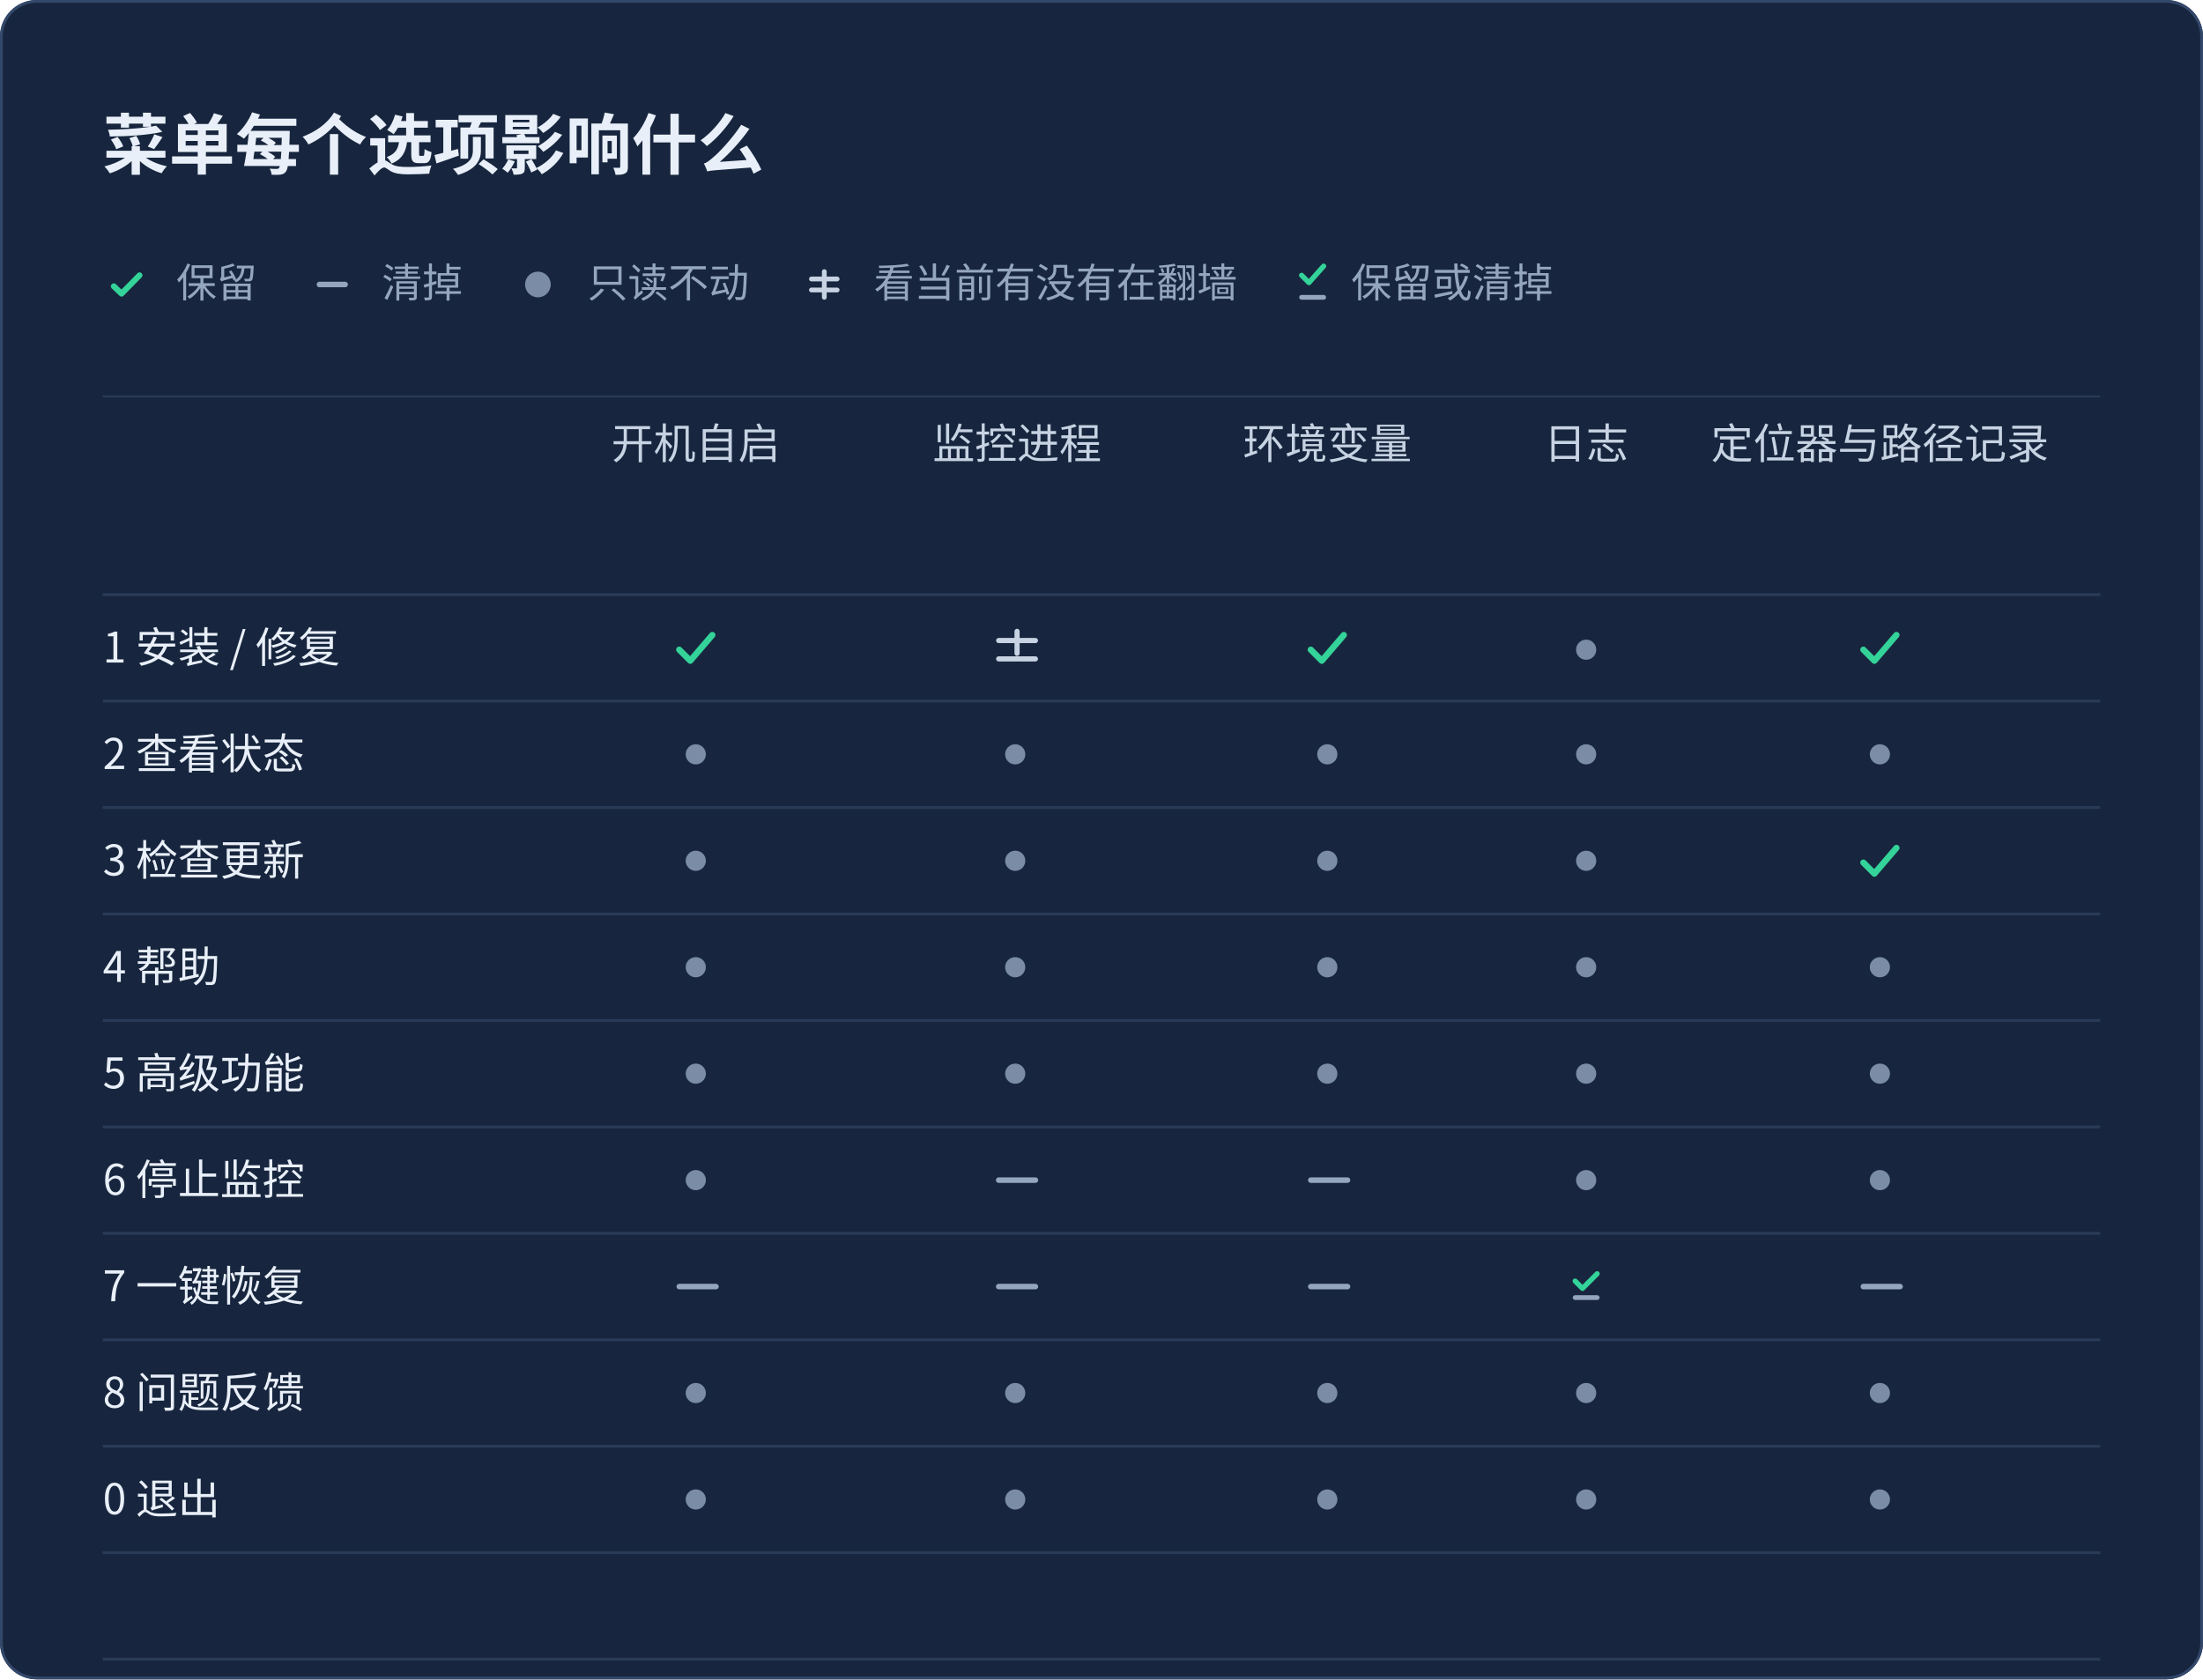
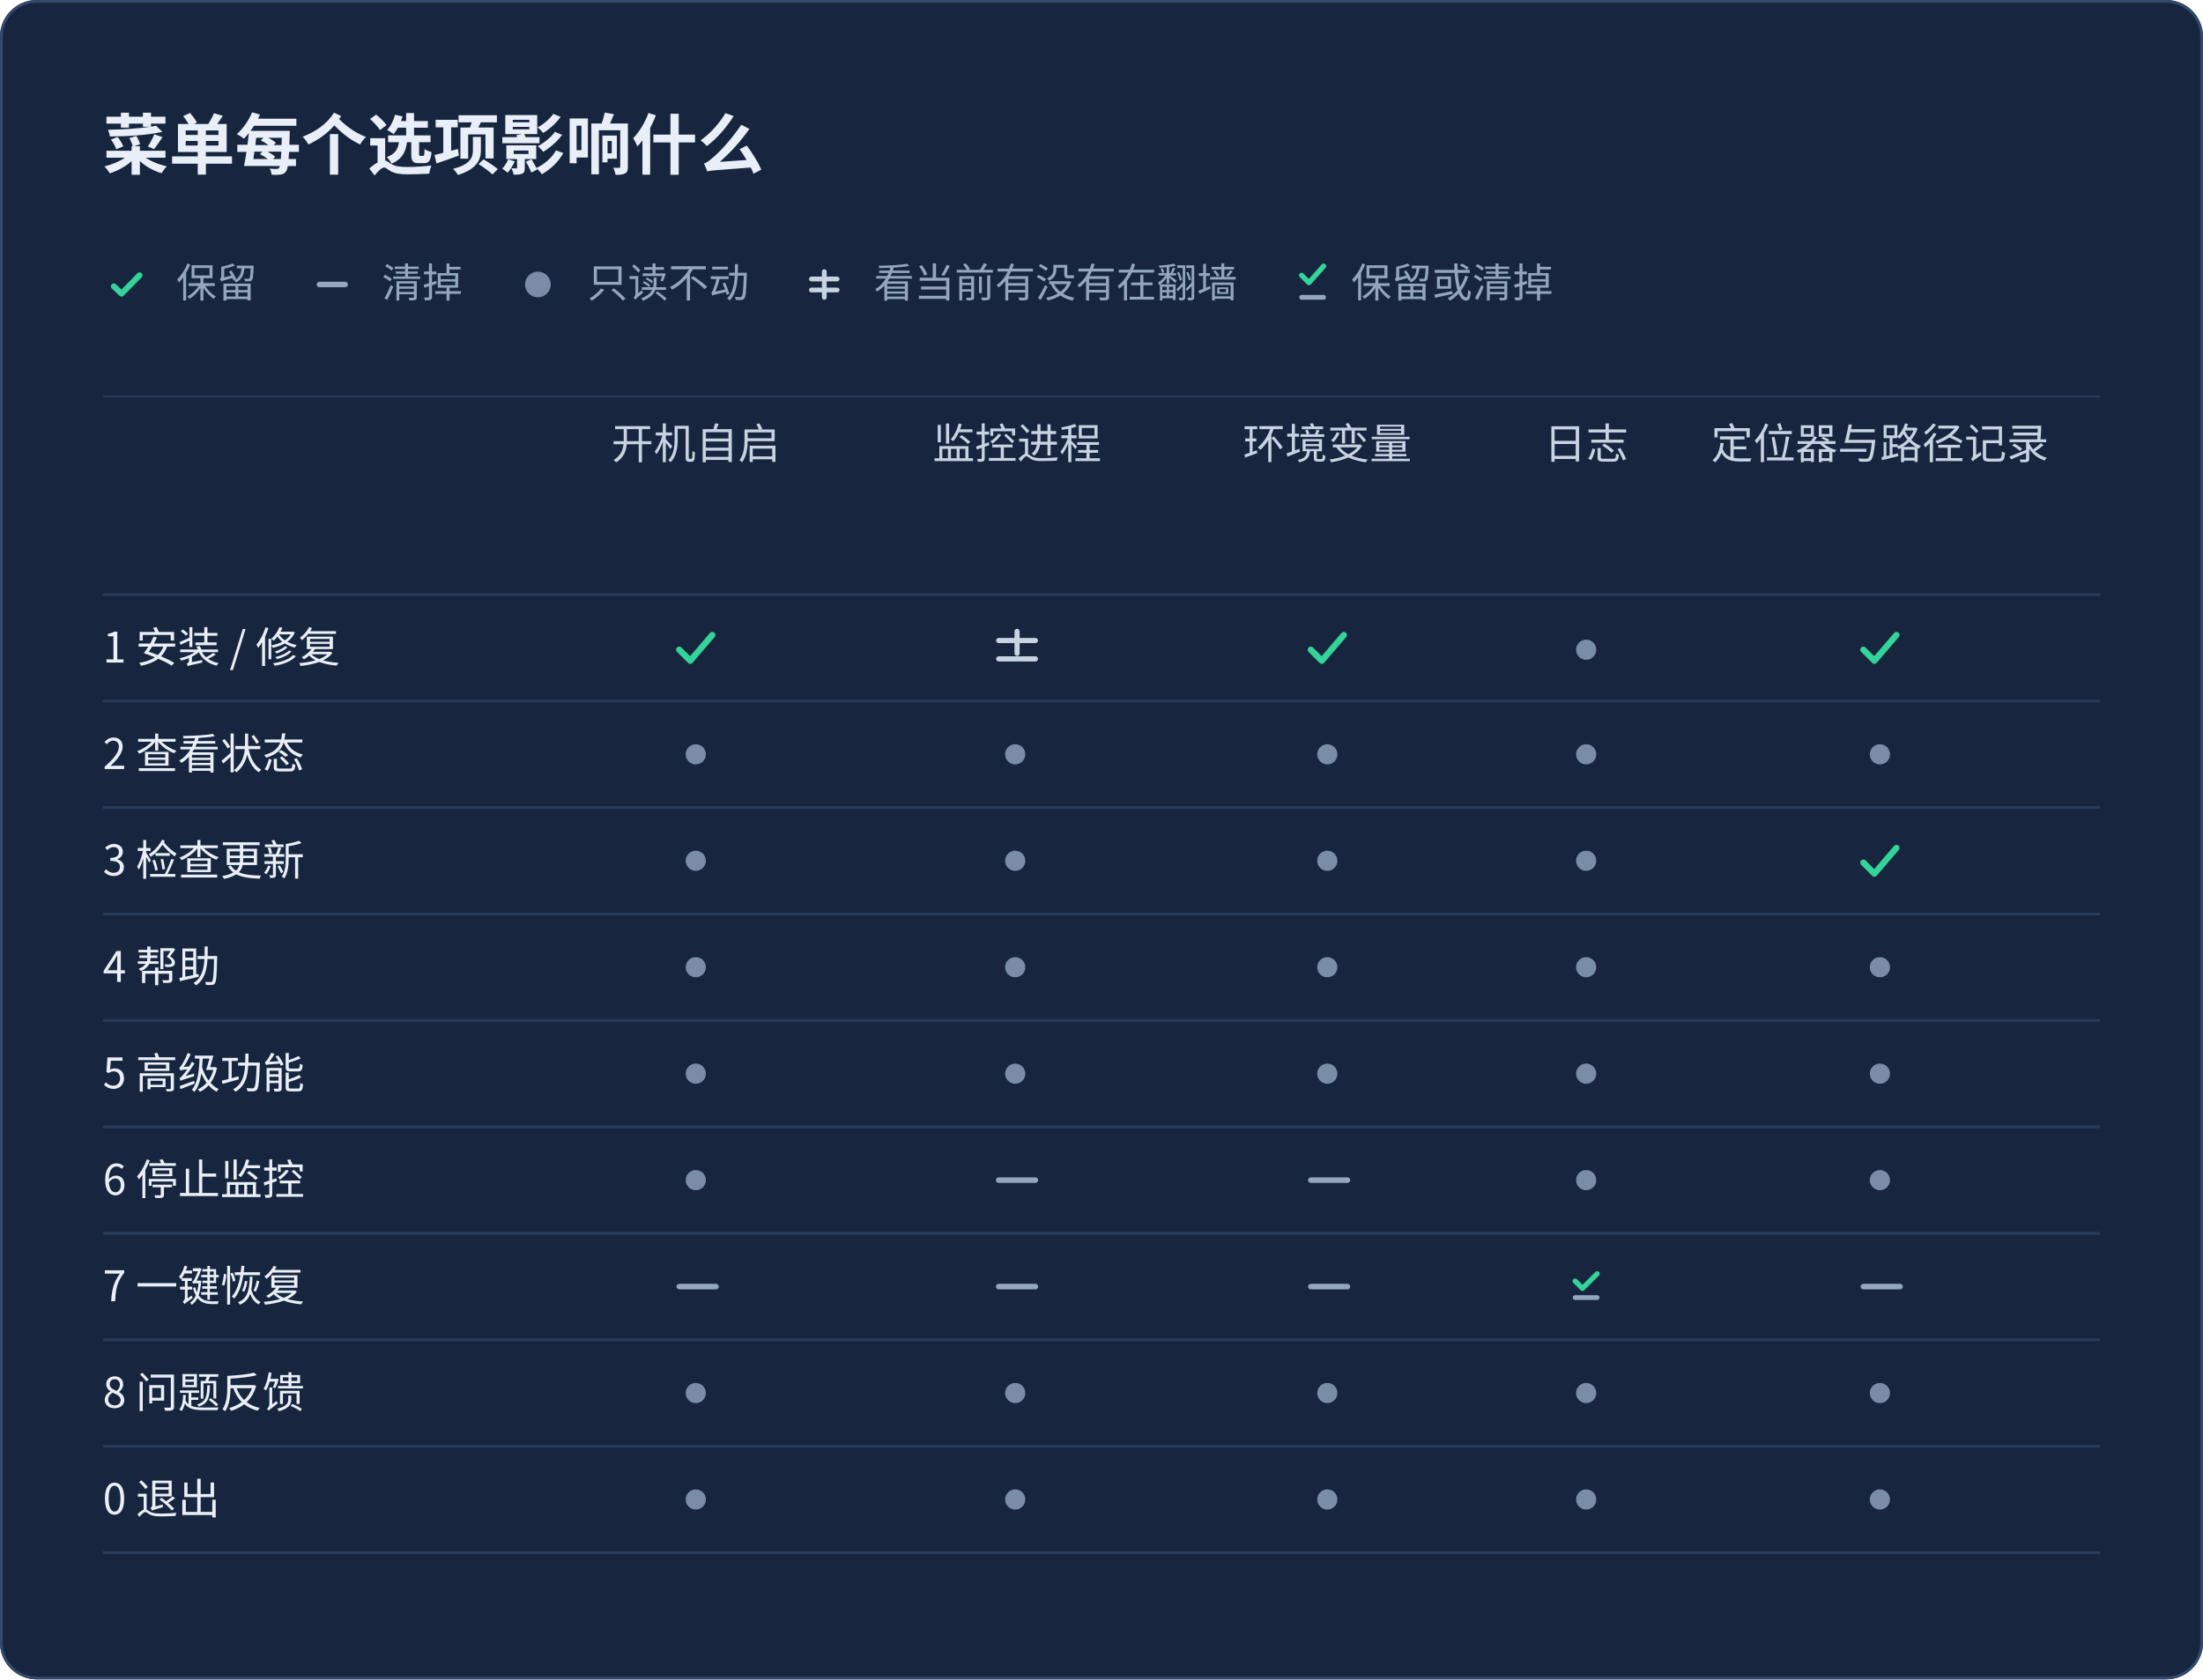
<svg xmlns="http://www.w3.org/2000/svg" width="1200" height="915" viewBox="0 0 1200 915" role="img" aria-labelledby="buttonsTitle buttonsDesc" font-family="-apple-system, BlinkMacSystemFont, 'Segoe UI', 'PingFang SC', 'Microsoft YaHei', 'Noto Sans CJK SC', sans-serif">
  <rect width="1200" height="915" rx="20" fill="#17263E" />
  <rect x="0.75" y="0.75" width="1198.5" height="913.5" rx="19.25" fill="none" stroke="#33486B" stroke-width="1.5" />
  <g id="heading">
    <text x="56" y="92" font-size="36" font-weight="700" fill="#E9EFF8">菜单每个选项影响什么</text>
  </g>
  <g id="legend">
    <g data-cx="69">
      <path d="M62 156 L66.2 160 L76 150" fill="none" stroke="#34D399" stroke-width="3.2" stroke-linecap="round" stroke-linejoin="round" />
    </g>
    <text x="96" y="162" font-size="22" fill="#94A6BE" textLength="44" lengthAdjust="spacing">保留</text>
    <g data-cx="181">
      <path d="M174 155H188" fill="none" stroke="#94A6BE" stroke-width="3" stroke-linecap="round" />
    </g>
    <text x="208" y="162" font-size="22" fill="#94A6BE" textLength="44" lengthAdjust="spacing">清掉</text>
    <g data-cx="293">
      <circle cx="293" cy="155" r="7" fill="#7A8CA6" />
    </g>
    <text x="320" y="162" font-size="22" fill="#94A6BE" textLength="88" lengthAdjust="spacing">只读不动</text>
    <g data-cx="449">
      <path d="M442 152 H456 M449 148 V162 M442 158 H456" fill="none" stroke="#C7D3E3" stroke-width="2.6" stroke-linecap="round" />
    </g>
    <text x="476" y="162" font-size="22" fill="#94A6BE" textLength="198" lengthAdjust="spacing">看当前有没有在翻墙</text>
    <g data-cx="715">
      <path d="M709 150 L713 154 L721 145" fill="none" stroke="#34D399" stroke-width="2.8" stroke-linecap="round" stroke-linejoin="round" />
      <path d="M709 162 H721" fill="none" stroke="#94A6BE" stroke-width="2.6" stroke-linecap="round" />
    </g>
    <text x="736" y="162" font-size="22" fill="#94A6BE" textLength="110" lengthAdjust="spacing">保留或清掉</text>
  </g>
  <g id="column-labels" font-size="23" fill="#C7D3E3" text-anchor="middle">
    <text x="379" y="250">开机自启</text>
    <text x="554" y="250">监控进程</text>
    <text x="723" y="250">环境变量</text>
    <text x="864" y="250">日志</text>
    <text x="1024" y="250">定位器与路径记录</text>
  </g>
  <g id="table-frame" stroke="#2A3B58">
    <path d="M56 216H1144" />
    <path d="M56 324H1144" stroke="#33486B" />
    <path d="M56 846H1144" />
  </g>
  <g id="row-labels" font-size="23" fill="#E9EFF8">
    <text x="56" y="361">1 安装 / 修复</text>
    <text x="56" y="419">2 查看状态</text>
    <text x="56" y="477">3 检查更新</text>
    <text x="56" y="535">4 帮助</text>
    <text x="56" y="593">5 高级功能</text>
    <text x="56" y="651">6 停止监控</text>
    <text x="56" y="709">7 一键恢复</text>
    <text x="56" y="767">8 问题反馈</text>
    <text x="56" y="825">0 退出</text>
  </g>
  <g id="row-lines" stroke="#2A3B58" stroke-width="1.5">
-     <path d="M56 324H1144M56 382H1144M56 440H1144M56 498H1144M56 556H1144M56 614H1144M56 672H1144M56 730H1144M56 788H1144M56 846H1144M56 904H1144" />
+     <path d="M56 324H1144M56 382H1144M56 440H1144M56 498H1144M56 556H1144M56 614H1144M56 672H1144M56 730H1144M56 788H1144M56 846H1144" />
  </g>
  <g id="marks">
    <path d="M370 354L376 360L388 346" fill="none" stroke="#34D399" stroke-width="3.4" stroke-linecap="round" stroke-linejoin="round" />
    <path d="M544 349H564M554 344V356M544 359H564" fill="none" stroke="#C7D3E3" stroke-width="2.8" stroke-linecap="round" />
    <path d="M714 354L720 360L732 346" fill="none" stroke="#34D399" stroke-width="3.4" stroke-linecap="round" stroke-linejoin="round" />
    <circle cx="864" cy="354" r="5.5" fill="#7A8CA6" />
    <path d="M1015 354L1021 360L1033 346" fill="none" stroke="#34D399" stroke-width="3.4" stroke-linecap="round" stroke-linejoin="round" />
    <circle cx="379" cy="411" r="5.5" fill="#7A8CA6" />
    <circle cx="553" cy="411" r="5.5" fill="#7A8CA6" />
    <circle cx="723" cy="411" r="5.5" fill="#7A8CA6" />
    <circle cx="864" cy="411" r="5.5" fill="#7A8CA6" />
    <circle cx="1024" cy="411" r="5.5" fill="#7A8CA6" />
    <circle cx="379" cy="469" r="5.5" fill="#7A8CA6" />
    <circle cx="553" cy="469" r="5.5" fill="#7A8CA6" />
    <circle cx="723" cy="469" r="5.5" fill="#7A8CA6" />
    <circle cx="864" cy="469" r="5.5" fill="#7A8CA6" />
    <path d="M1015 470L1021 476L1033 462" fill="none" stroke="#34D399" stroke-width="3.4" stroke-linecap="round" stroke-linejoin="round" />
    <circle cx="379" cy="527" r="5.5" fill="#7A8CA6" />
    <circle cx="553" cy="527" r="5.5" fill="#7A8CA6" />
    <circle cx="723" cy="527" r="5.5" fill="#7A8CA6" />
    <circle cx="864" cy="527" r="5.5" fill="#7A8CA6" />
    <circle cx="1024" cy="527" r="5.5" fill="#7A8CA6" />
    <circle cx="379" cy="585" r="5.5" fill="#7A8CA6" />
    <circle cx="553" cy="585" r="5.5" fill="#7A8CA6" />
    <circle cx="723" cy="585" r="5.5" fill="#7A8CA6" />
    <circle cx="864" cy="585" r="5.5" fill="#7A8CA6" />
    <circle cx="1024" cy="585" r="5.5" fill="#7A8CA6" />
    <circle cx="379" cy="643" r="5.5" fill="#7A8CA6" />
    <path d="M544 643H564" fill="none" stroke="#94A6BE" stroke-width="3" stroke-linecap="round" />
    <path d="M714 643H734" fill="none" stroke="#94A6BE" stroke-width="3" stroke-linecap="round" />
    <circle cx="864" cy="643" r="5.5" fill="#7A8CA6" />
    <circle cx="1024" cy="643" r="5.5" fill="#7A8CA6" />
    <path d="M370 701H390" fill="none" stroke="#94A6BE" stroke-width="3" stroke-linecap="round" />
    <path d="M544 701H564" fill="none" stroke="#94A6BE" stroke-width="3" stroke-linecap="round" />
    <path d="M714 701H734" fill="none" stroke="#94A6BE" stroke-width="3" stroke-linecap="round" />
    <g data-cy="701">
      <path d="M858 698 L862 702 L870 694" fill="none" stroke="#34D399" stroke-width="2.8" stroke-linecap="round" stroke-linejoin="round" />
      <path d="M858 707 H870" fill="none" stroke="#94A6BE" stroke-width="2.6" stroke-linecap="round" />
    </g>
    <path d="M1015 701H1035" fill="none" stroke="#94A6BE" stroke-width="3" stroke-linecap="round" />
    <circle cx="379" cy="759" r="5.5" fill="#7A8CA6" />
    <circle cx="553" cy="759" r="5.5" fill="#7A8CA6" />
    <circle cx="723" cy="759" r="5.5" fill="#7A8CA6" />
    <circle cx="864" cy="759" r="5.5" fill="#7A8CA6" />
    <circle cx="1024" cy="759" r="5.5" fill="#7A8CA6" />
    <circle cx="379" cy="817" r="5.5" fill="#7A8CA6" />
    <circle cx="553" cy="817" r="5.5" fill="#7A8CA6" />
    <circle cx="723" cy="817" r="5.5" fill="#7A8CA6" />
    <circle cx="864" cy="817" r="5.5" fill="#7A8CA6" />
    <circle cx="1024" cy="817" r="5.5" fill="#7A8CA6" />
  </g>
</svg>
